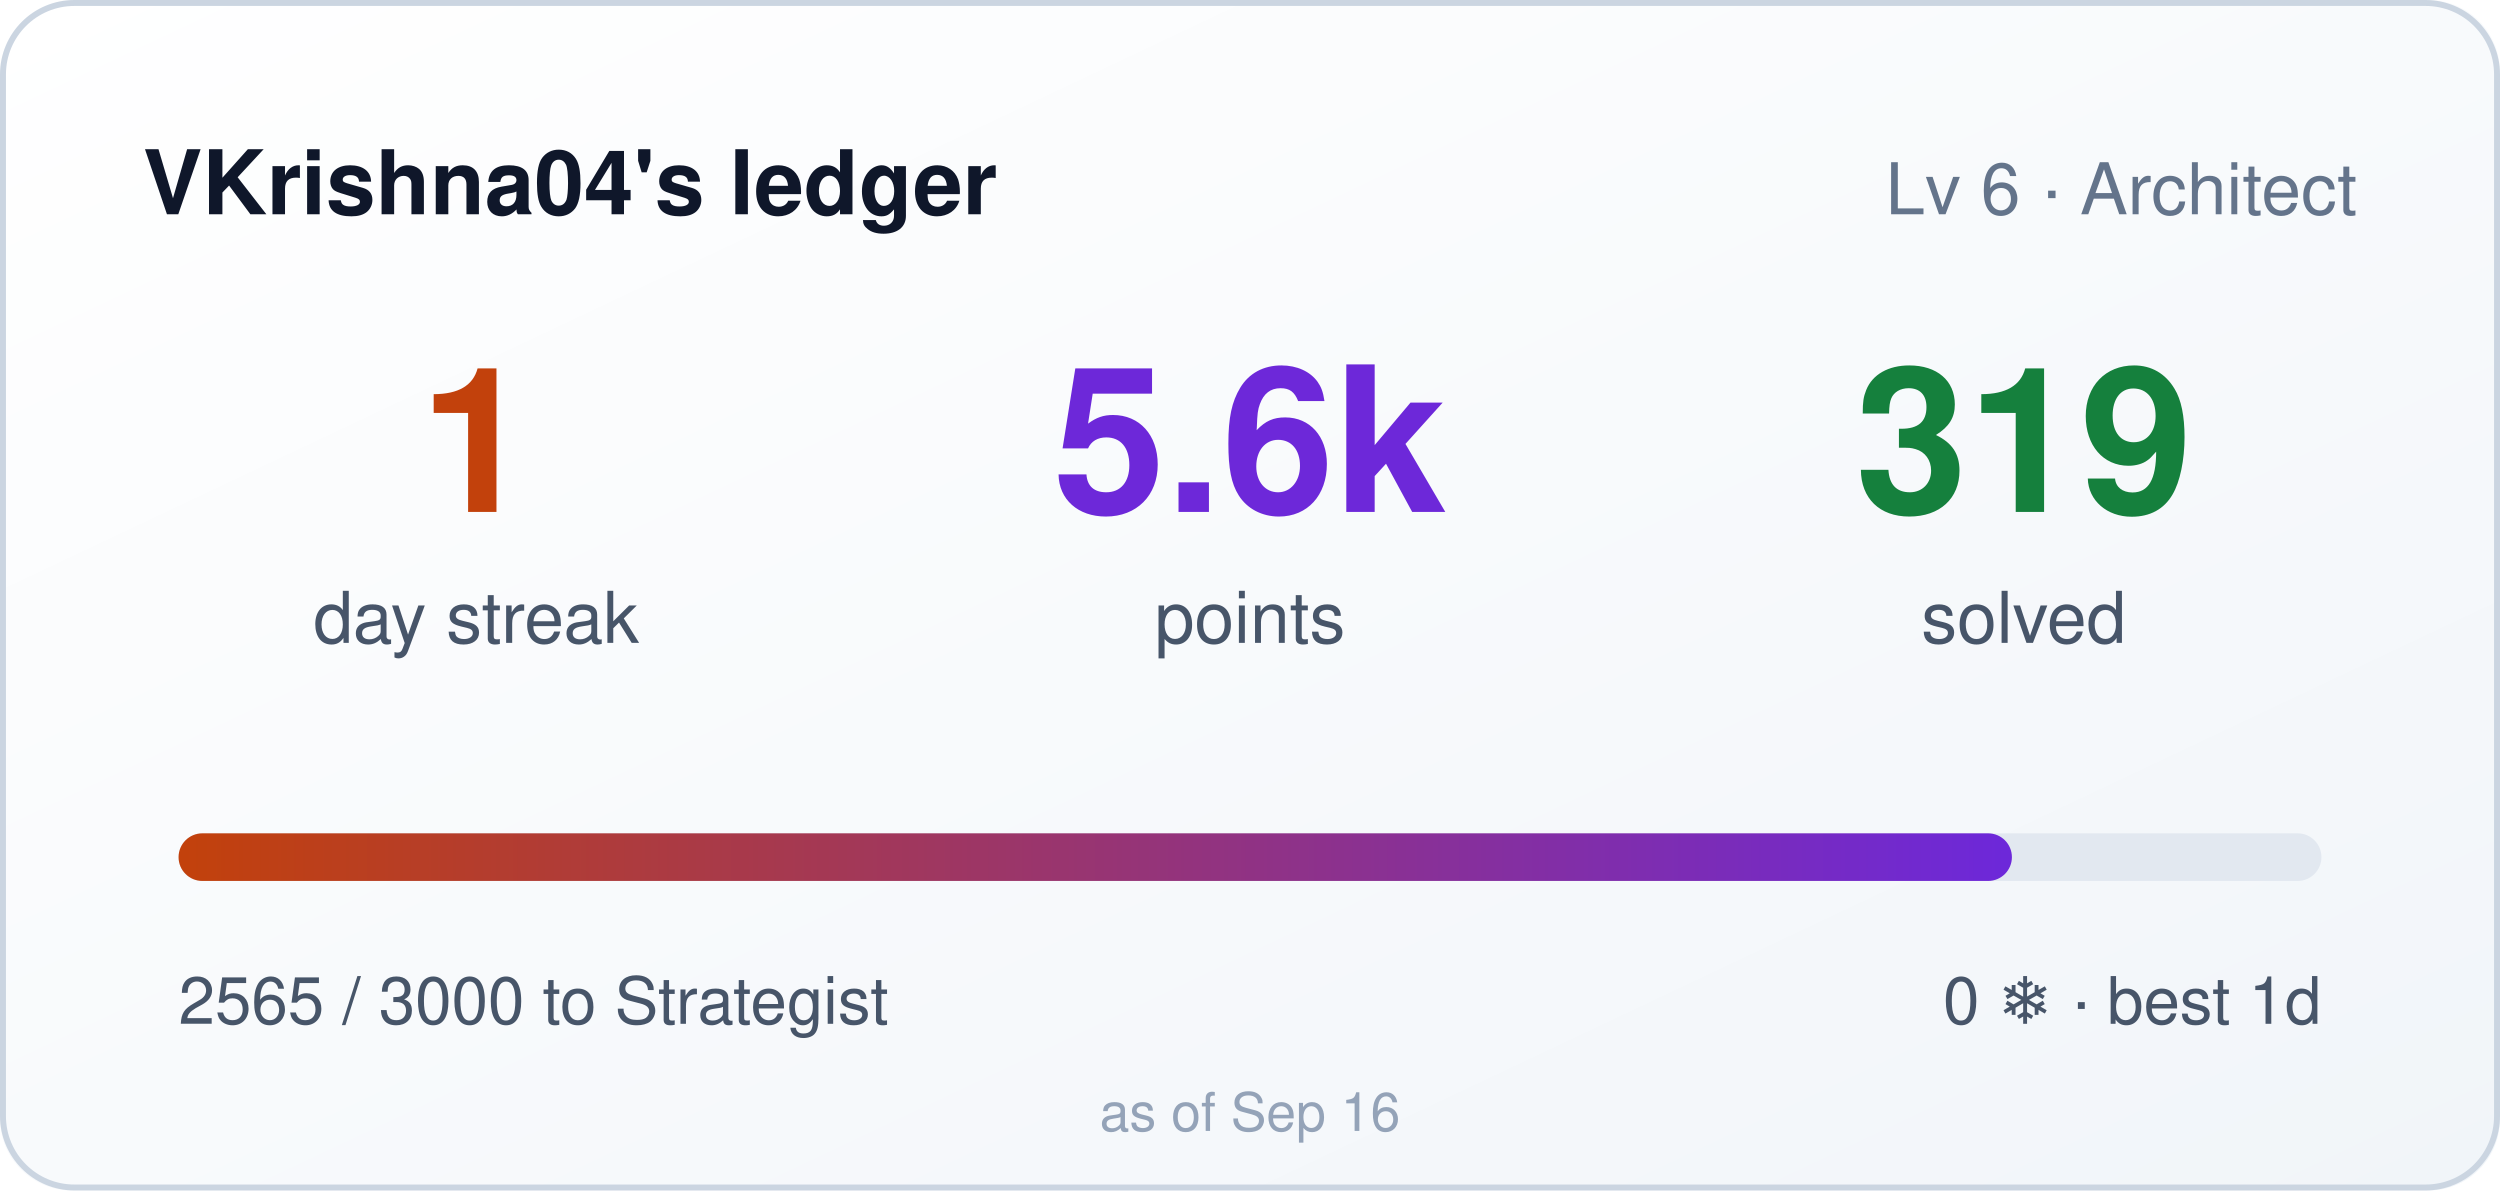
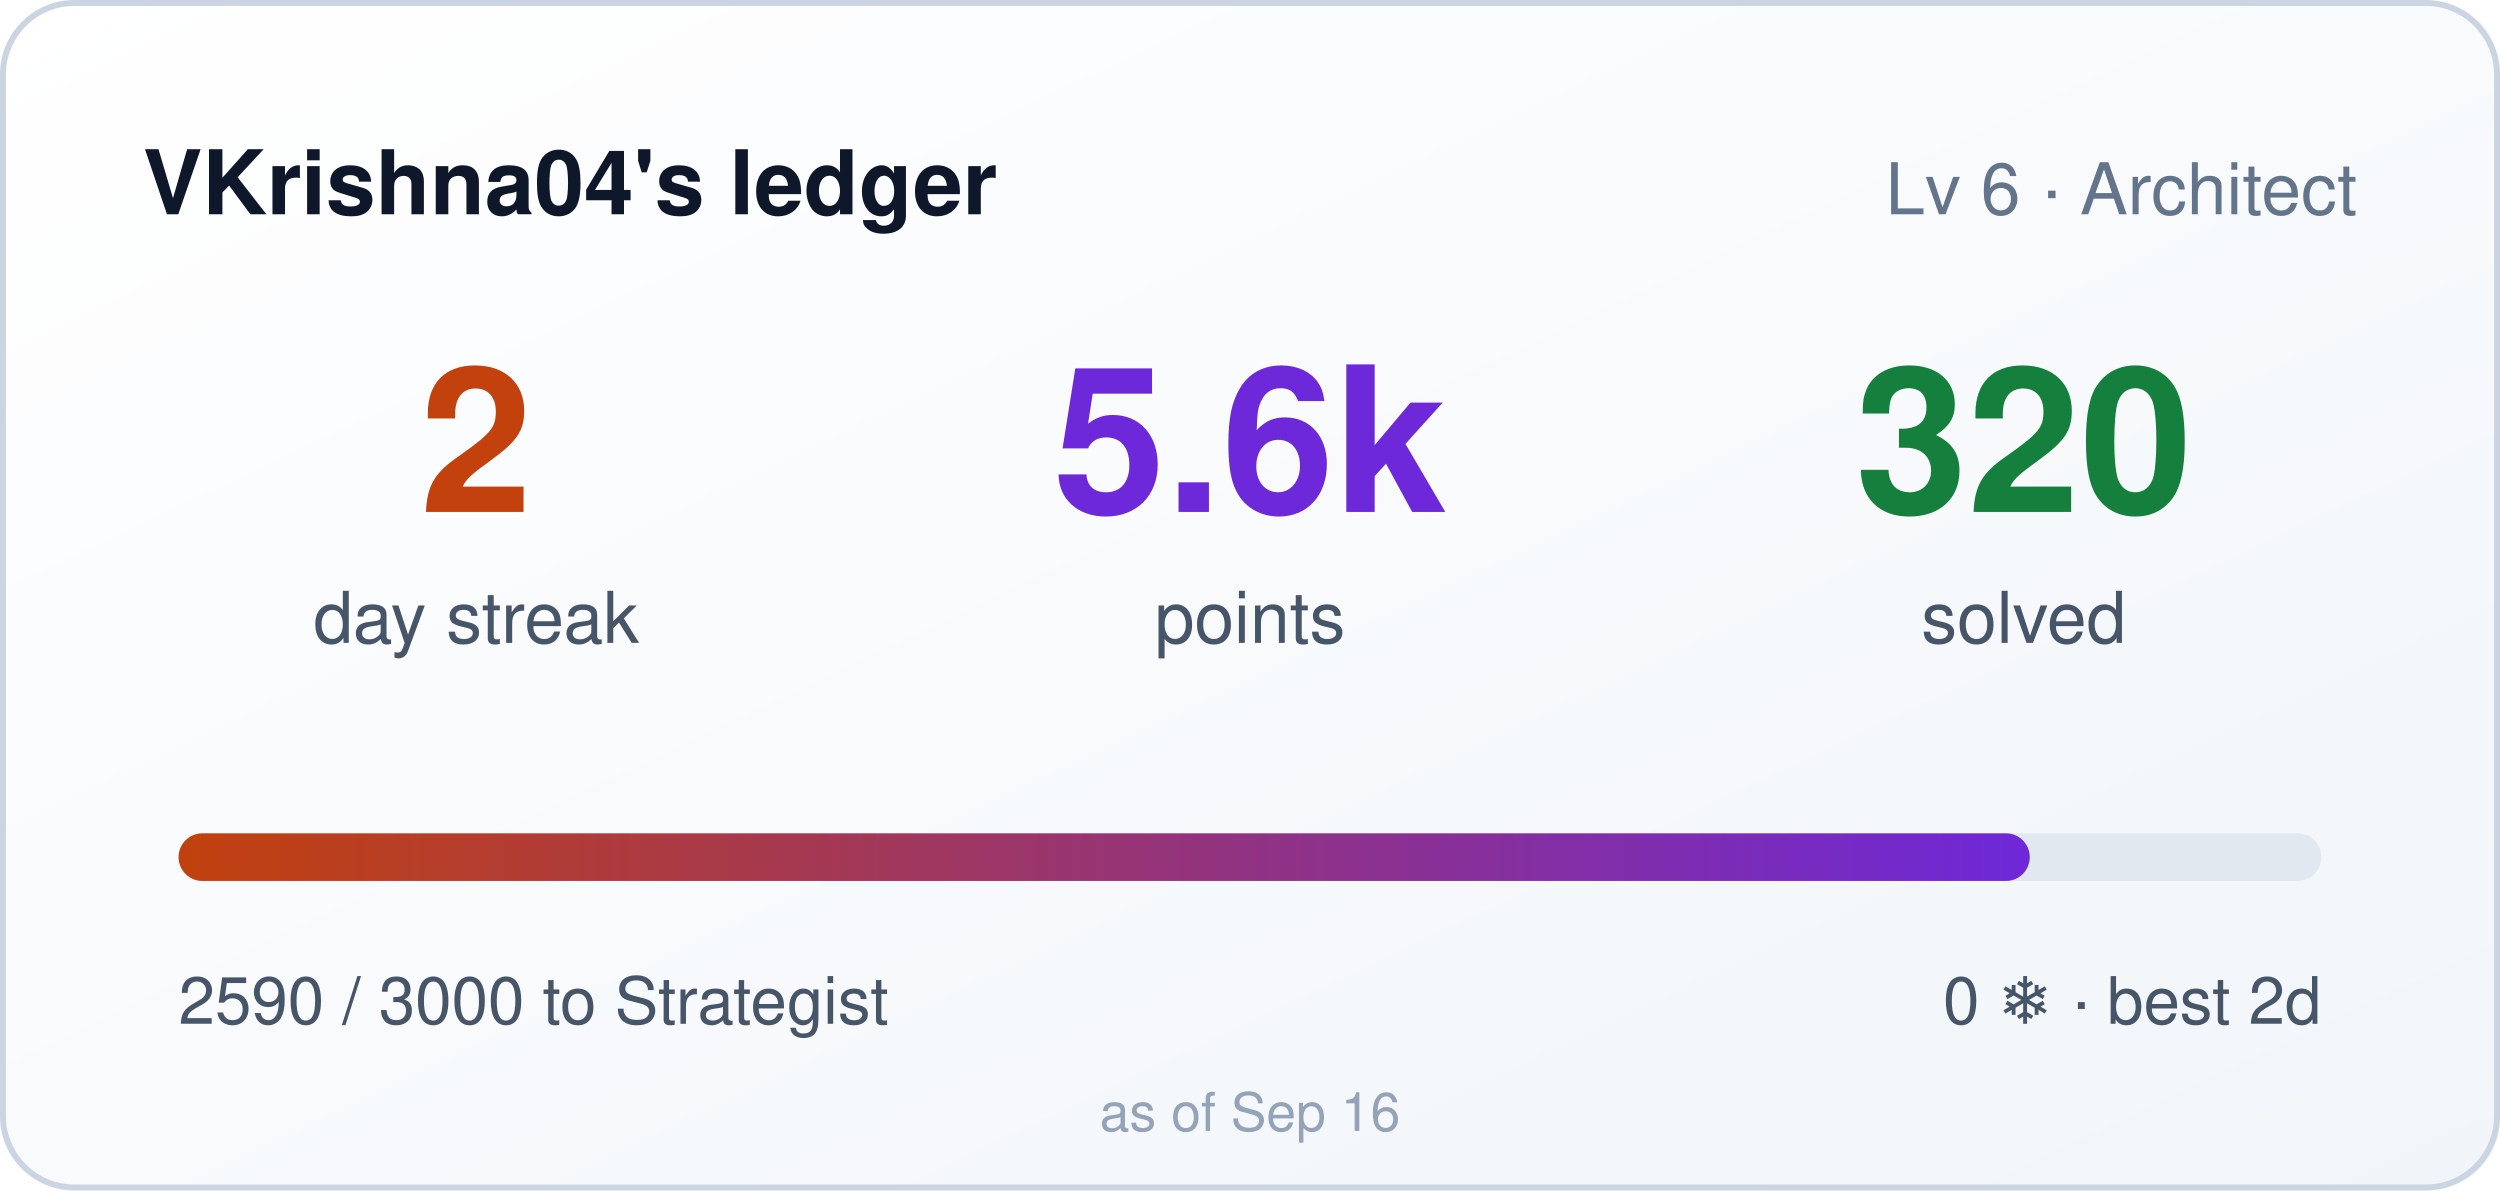
- <svg xmlns="http://www.w3.org/2000/svg" width="420" height="200" role="img" aria-label="VKrishna04's ledger: 1 day streak, 5565 points">
+ <svg xmlns="http://www.w3.org/2000/svg" width="420" height="200" role="img" aria-label="VKrishna04's ledger: 2 day streak, 5590 points">
  <style>
    .bar,.n{transform-box:fill-box}
    .bar{transform-origin:left center}
    @media (prefers-reduced-motion: no-preference){
      .bar{animation:cl-grow .9s cubic-bezier(.22,1,.36,1) both}
      .n{animation:cl-rise .5s ease-out both}
      .n2{animation-delay:.08s}
      .n3{animation-delay:.16s}
    }
    @keyframes cl-grow{from{transform:scaleX(0)}to{transform:scaleX(1)}}
    @keyframes cl-rise{from{opacity:0;transform:translateY(6px)}to{opacity:1;transform:none}}
  </style>
  <defs>
    <linearGradient id="bg" x1="0" y1="0" x2="1" y2="1">
      <stop offset="0" stop-color="#ffffff" />
      <stop offset="1" stop-color="#f1f5f9" />
    </linearGradient>
    <linearGradient id="bar" x1="0" y1="0" x2="1" y2="0">
      <stop offset="0" stop-color="#c2410c" />
      <stop offset="1" stop-color="#6d28d9" />
    </linearGradient>
  </defs>
  <rect width="420" height="200" rx="12" fill="url(#bg)" />
  <rect x="0.5" y="0.5" width="419" height="199" rx="12" fill="none" stroke="#cbd5e1" />
  <text x="24" y="36" fill="#0f172a" font-size="15" font-weight="600" font-family="Segoe UI,Helvetica,Arial,sans-serif">VKrishna04's ledger</text>
  <text x="396" y="36" fill="#64748b" font-size="12" text-anchor="end" font-family="Segoe UI,Helvetica,Arial,sans-serif">Lv 6 · Architect</text>
  <g font-family="Segoe UI,Helvetica,Arial,sans-serif">
-     <text class="n n1" x="80" y="86" fill="#c2410c" font-size="34" font-weight="700" text-anchor="middle">1</text>
+     <text class="n n1" x="80" y="86" fill="#c2410c" font-size="34" font-weight="700" text-anchor="middle">2</text>
    <text x="80" y="108" fill="#475569" font-size="12" text-anchor="middle">day streak</text>
    <text class="n n2" x="210" y="86" fill="#6d28d9" font-size="34" font-weight="700" text-anchor="middle">5.6k</text>
    <text x="210" y="108" fill="#475569" font-size="12" text-anchor="middle">points</text>
-     <text class="n n3" x="340" y="86" fill="#15803d" font-size="34" font-weight="700" text-anchor="middle">319</text>
+     <text class="n n3" x="340" y="86" fill="#15803d" font-size="34" font-weight="700" text-anchor="middle">320</text>
    <text x="340" y="108" fill="#475569" font-size="12" text-anchor="middle">solved</text>
  </g>
  <rect x="30" y="140" width="360" height="8" rx="4" fill="#e2e8f0" />
-   <rect class="bar" x="30" y="140" width="308" height="8" rx="4" fill="url(#bar)" />
-   <text x="30" y="172" fill="#475569" font-size="11" font-family="Segoe UI,Helvetica,Arial,sans-serif">2565 / 3000 to Strategist</text>
-   <text x="390" y="172" fill="#475569" font-size="11" text-anchor="end" font-family="Segoe UI,Helvetica,Arial,sans-serif">0 ❄ · best 1d</text>
+   <rect class="bar" x="30" y="140" width="311" height="8" rx="4" fill="url(#bar)" />
+   <text x="30" y="172" fill="#475569" font-size="11" font-family="Segoe UI,Helvetica,Arial,sans-serif">2590 / 3000 to Strategist</text>
+   <text x="390" y="172" fill="#475569" font-size="11" text-anchor="end" font-family="Segoe UI,Helvetica,Arial,sans-serif">0 ❄ · best 2d</text>
  <text x="210" y="190" fill="#94a3b8" font-size="9" text-anchor="middle" font-family="Segoe UI,Helvetica,Arial,sans-serif">as of Sep 16</text>
</svg>
